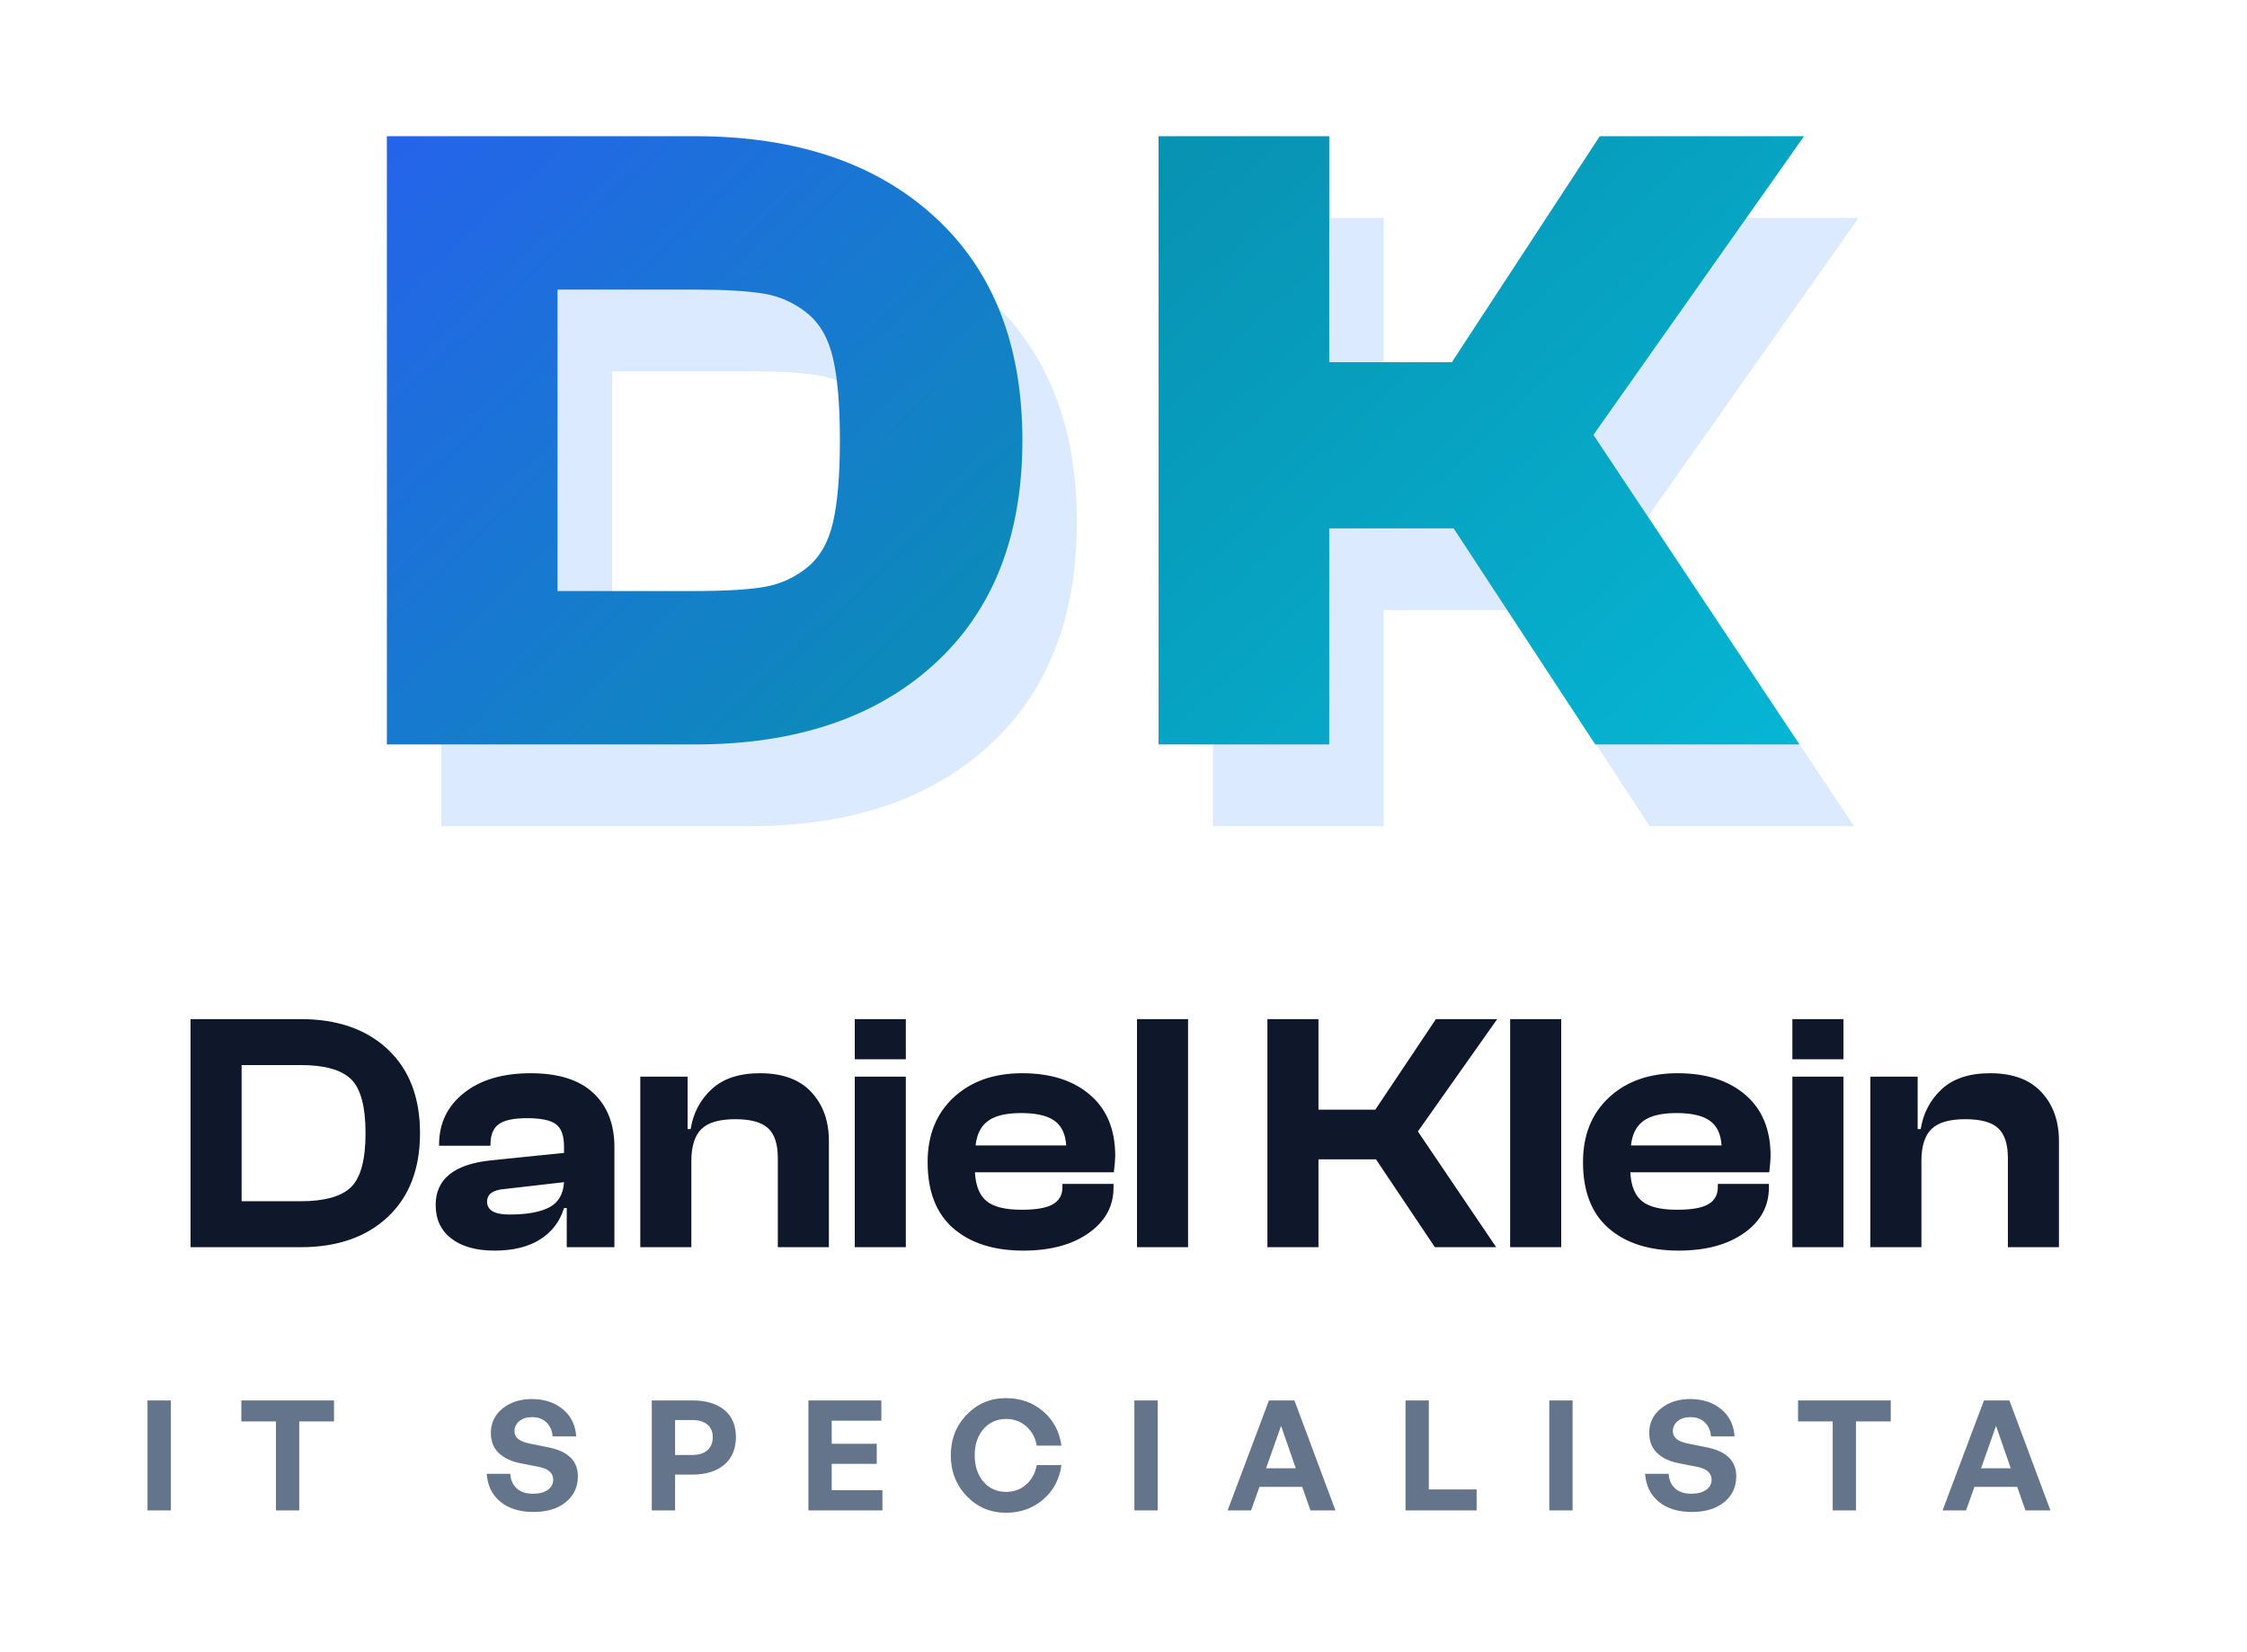
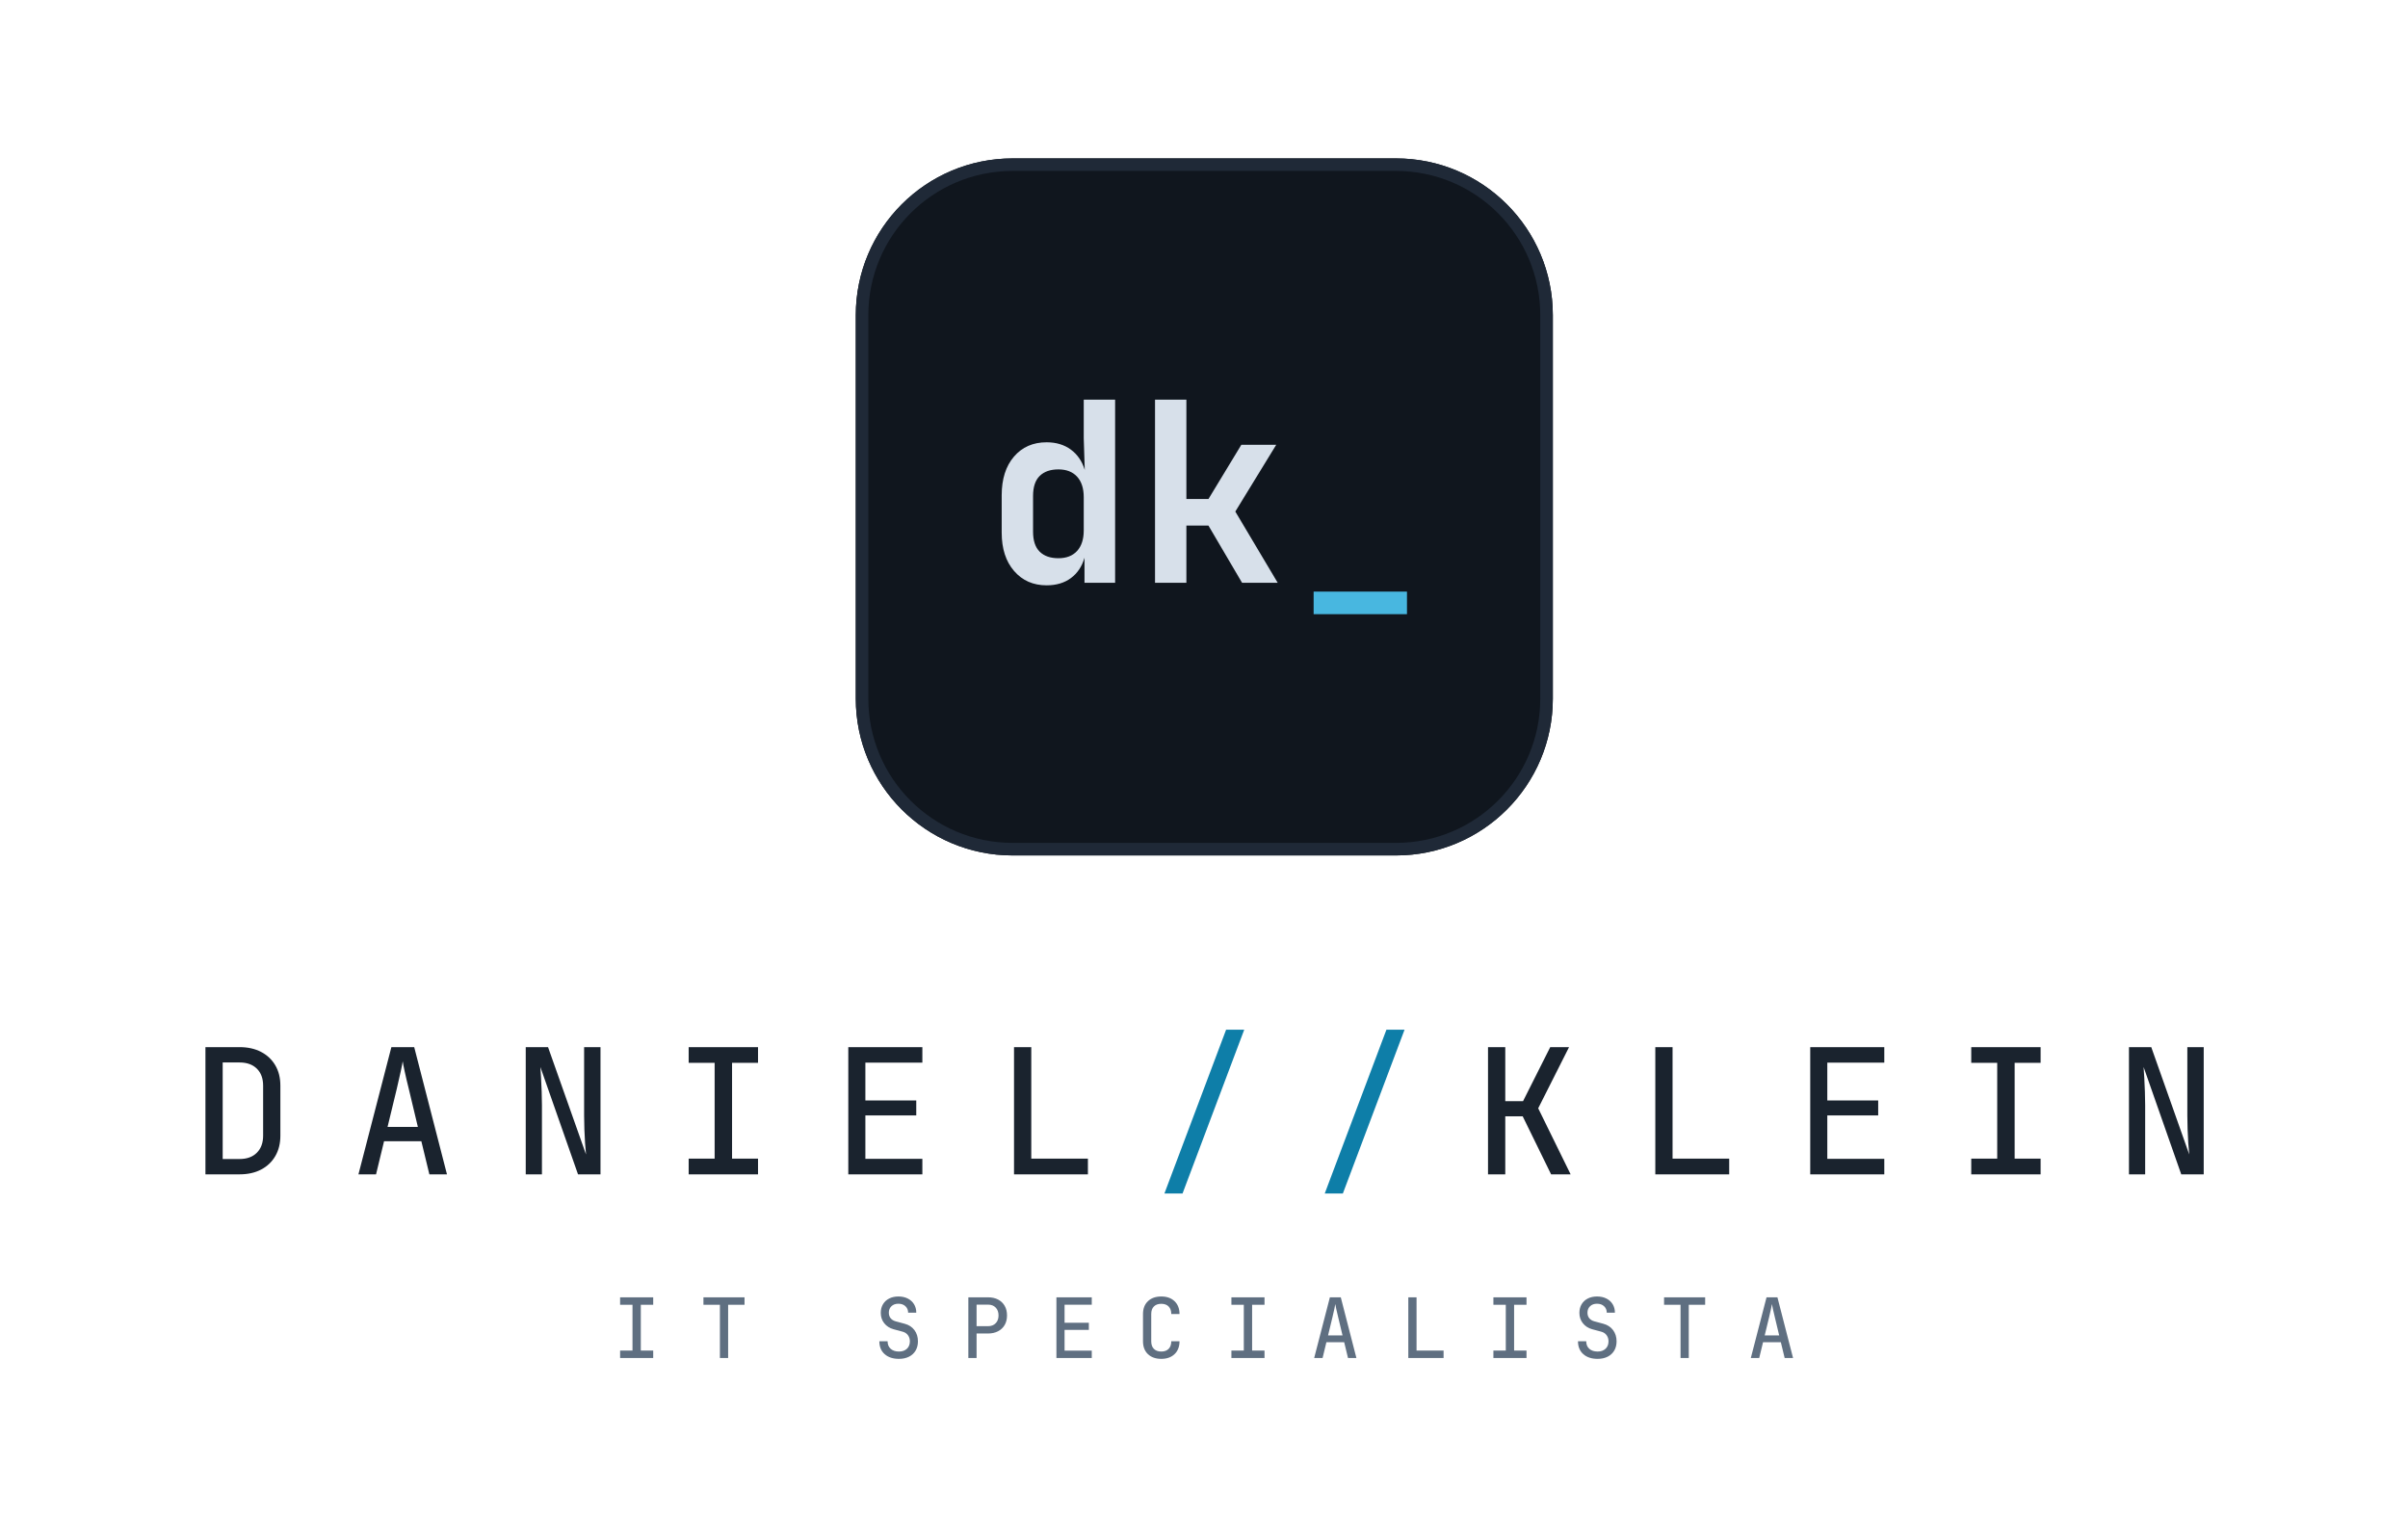
- <svg xmlns="http://www.w3.org/2000/svg" viewBox="0 0 396 291" width="396" height="291">
-   <defs>
-     <linearGradient id="f-d" x1="0" y1="0" x2="1" y2="1">
-       <stop offset="0" stop-color="#2563eb" />
-       <stop offset="1" stop-color="#0891b2" />
-     </linearGradient>
-     <linearGradient id="f-k" x1="0" y1="0" x2="1" y2="1">
-       <stop offset="0" stop-color="#0891b2" />
-       <stop offset="1" stop-color="#06b6d4" />
-     </linearGradient>
-   </defs>
-   <g transform="translate(68.18,24)">
-     <g transform="translate(-6.56,107.20)">
-       <g fill="#dbeafe" transform="translate(9.60,14.40)">
-         <path d="M60.8 0L60.8 0L6.56 0L6.56 -107.2L60.8 -107.2Q87.52 -107.2 103.04 -93.04Q118.56 -78.88 118.56 -53.6Q118.56 -28.32 103.04 -14.16Q87.52 0 60.8 0M60.8 -80.16L60.8 -80.16L36.64 -80.16L36.64 -27.04L60.8 -27.04Q68.8 -27.04 73.04 -27.76Q77.28 -28.48 80.64 -31.2Q84 -33.92 85.2 -39.2Q86.4 -44.48 86.4 -53.6Q86.4 -62.72 85.2 -68Q84 -73.28 80.64 -76Q77.28 -78.72 73.04 -79.44Q68.8 -80.16 60.8 -80.16" />
-         <path d="M172.64 -38.08L172.64 0L142.56 0L142.56 -107.2L172.64 -107.2L172.64 -67.36L194.24 -67.36L220.32 -107.2L256.32 -107.2L219.2 -54.56L255.52 0L219.52 0L194.56 -38.08L172.64 -38.08" />
-       </g>
-       <g>
-         <path fill="url(#f-d)" d="M60.8 0L60.8 0L6.56 0L6.56 -107.2L60.8 -107.2Q87.52 -107.2 103.04 -93.04Q118.56 -78.88 118.56 -53.6Q118.56 -28.32 103.04 -14.16Q87.52 0 60.8 0M60.8 -80.16L60.8 -80.16L36.64 -80.16L36.64 -27.04L60.8 -27.04Q68.8 -27.04 73.04 -27.76Q77.28 -28.48 80.64 -31.2Q84 -33.92 85.2 -39.2Q86.4 -44.48 86.4 -53.6Q86.4 -62.72 85.2 -68Q84 -73.28 80.64 -76Q77.28 -78.72 73.04 -79.44Q68.8 -80.16 60.8 -80.16" />
-         <path fill="url(#f-k)" d="M172.64 -38.08L172.64 0L142.56 0L142.56 -107.2L172.64 -107.2L172.64 -67.36L194.24 -67.36L220.32 -107.2L256.32 -107.2L219.2 -54.56L255.52 0L219.52 0L194.56 -38.08L172.64 -38.08" />
+ <svg xmlns="http://www.w3.org/2000/svg" viewBox="0 0 608 383" width="608" height="383">
+   <defs />
+   <g transform="translate(216.08,40)">
+     <rect width="176" height="176" rx="39.6" fill="#10161e" />
+     <rect x="1.58" y="1.58" width="172.83" height="172.83" rx="38.0" fill="none" stroke="#1f2937" stroke-width="3.17" />
+     <g transform="translate(36.84,60.91)">
+       <g transform="translate(-4.50,46.25)">
+         <g fill="#d7e0ea">
+           <path d="M15.84 0.634L15.84 0.634Q10.771 0.634 7.635 -2.978Q4.499 -6.589 4.499 -12.672L4.499 -12.672L4.499 -22.113Q4.499 -28.259 7.603 -31.87Q10.708 -35.482 15.84 -35.482L15.84 -35.482Q19.452 -35.482 21.954 -33.644Q24.457 -31.807 25.471 -28.512L25.471 -28.512L25.217 -36.495L25.217 -46.253L33.137 -46.253L33.137 0L25.407 0L25.407 -6.336Q24.457 -3.041 21.986 -1.204Q19.515 0.634 15.84 0.634M18.818 -6.209L18.818 -6.209Q21.859 -6.209 23.538 -8.047Q25.217 -9.884 25.217 -13.242L25.217 -13.242L25.217 -21.606Q25.217 -24.964 23.538 -26.801Q21.859 -28.639 18.818 -28.639L18.818 -28.639Q15.777 -28.639 14.098 -26.991Q12.419 -25.344 12.419 -21.923L12.419 -21.923L12.419 -12.925Q12.419 -9.504 14.098 -7.857Q15.777 -6.209 18.818 -6.209M51.132 0L43.212 0L43.212 -46.253L51.132 -46.253L51.132 -21.162L56.707 -21.162L65.007 -34.848L73.814 -34.848L63.487 -17.994L74.195 0L65.197 0L56.707 -14.446L51.132 -14.446L51.132 0" />
+         </g>
+         <rect class="cursor" x="83.26" y="2.22" width="23.57" height="5.70" fill="#48b7e0" />
      </g>
    </g>
  </g>
-   <g fill="#0f172a" transform="translate(30.70,219.80)">
-     <path d="M22.26 0L22.26 0L2.88 0L2.88 -40.2L22.26 -40.2Q31.98 -40.2 37.65 -34.86Q43.32 -29.52 43.32 -20.1Q43.32 -10.68 37.65 -5.34Q31.98 0 22.26 0M22.26 -32.1L22.26 -32.1L11.88 -32.1L11.88 -8.1L22.26 -8.1Q28.62 -8.1 31.17 -10.59Q33.72 -13.08 33.72 -20.1Q33.72 -27.12 31.17 -29.61Q28.62 -32.1 22.26 -32.1M56.46 0.6L56.46 0.6Q51.6 0.6 48.84 -1.53Q46.08 -3.66 46.08 -7.44L46.08 -7.44Q46.08 -14.28 55.8 -15.3L55.8 -15.3L68.7 -16.62L68.7 -17.76Q68.7 -20.64 67.26 -21.69Q65.82 -22.74 62.16 -22.74L62.16 -22.74Q58.68 -22.74 57.21 -21.69Q55.74 -20.64 55.74 -18.12L55.74 -18.12L55.74 -17.88L46.68 -17.88L46.68 -18.06Q46.68 -23.7 51.06 -27.18Q55.44 -30.66 62.82 -30.66L62.82 -30.66Q70.14 -30.66 73.86 -27.18Q77.58 -23.7 77.58 -17.64L77.58 -17.64L77.58 0L69.18 0L69.18 -6.9L68.7 -6.9Q67.62 -3.36 64.5 -1.38Q61.38 0.6 56.46 0.6M55.14 -8.04L55.14 -8.04Q55.14 -5.76 59.04 -5.76L59.04 -5.76Q63.78 -5.76 66.15 -7.05Q68.52 -8.34 68.7 -11.46L68.7 -11.46L58.26 -10.26Q55.14 -10.02 55.14 -8.04M91.14 -15.18L91.14 0L82.14 0L82.14 -30.06L90.48 -30.06L90.48 -20.82L91.02 -20.82Q91.68 -25.02 94.71 -27.84Q97.74 -30.66 103.26 -30.66L103.26 -30.66Q109.2 -30.66 112.29 -27.33Q115.38 -24 115.38 -18.72L115.38 -18.72L115.38 0L106.38 0L106.38 -15.72Q106.38 -19.38 104.67 -20.97Q102.96 -22.56 98.88 -22.56L98.88 -22.56Q94.68 -22.56 92.91 -20.82Q91.14 -19.08 91.14 -15.18L91.14 -15.18M128.94 -40.2L128.94 -33.12L119.94 -33.12L119.94 -40.2L128.94 -40.2M128.94 -30.06L128.94 0L119.94 0L119.94 -30.06L128.94 -30.06M149.64 0.6L149.64 0.6Q141.84 0.6 137.31 -3.33Q132.78 -7.26 132.78 -15L132.78 -15Q132.78 -22.14 137.37 -26.4Q141.96 -30.66 149.46 -30.66Q156.96 -30.66 161.4 -26.85Q165.84 -23.04 165.84 -16.08L165.84 -16.08Q165.84 -15.24 165.6 -13.2L165.6 -13.2L141.12 -13.2Q141.3 -9.66 143.16 -8.13Q145.02 -6.6 149.34 -6.6L149.34 -6.6Q153.24 -6.6 154.89 -7.59Q156.54 -8.58 156.54 -10.56L156.54 -10.56L156.54 -11.16L165.54 -11.16L165.54 -10.5Q165.54 -5.58 161.16 -2.49Q156.78 0.6 149.64 0.6M155.13 -22.29Q153.24 -23.64 149.28 -23.64Q145.32 -23.64 143.43 -22.26Q141.54 -20.88 141.24 -17.94L141.24 -17.94L157.2 -17.94Q157.02 -20.94 155.13 -22.29M178.68 -40.2L178.68 0L169.68 0L169.68 -40.2L178.68 -40.2M201.66 -15.48L201.66 0L192.66 0L192.66 -40.2L201.66 -40.2L201.66 -24.24L211.68 -24.24L222.36 -40.2L233.16 -40.2L219.18 -20.4L232.98 0L222.18 0L211.8 -15.48L201.66 -15.48M244.44 -40.2L244.44 0L235.44 0L235.44 -40.2L244.44 -40.2M265.14 0.6L265.14 0.6Q257.34 0.6 252.81 -3.33Q248.28 -7.26 248.28 -15L248.28 -15Q248.28 -22.14 252.87 -26.4Q257.46 -30.66 264.96 -30.66Q272.46 -30.66 276.9 -26.85Q281.34 -23.04 281.34 -16.08L281.34 -16.08Q281.34 -15.24 281.1 -13.2L281.1 -13.2L256.62 -13.2Q256.8 -9.66 258.66 -8.13Q260.52 -6.6 264.84 -6.6L264.84 -6.6Q268.74 -6.6 270.39 -7.59Q272.04 -8.58 272.04 -10.56L272.04 -10.56L272.04 -11.16L281.04 -11.16L281.04 -10.5Q281.04 -5.58 276.66 -2.49Q272.28 0.6 265.14 0.6M270.63 -22.29Q268.74 -23.64 264.78 -23.64Q260.82 -23.64 258.93 -22.26Q257.04 -20.88 256.74 -17.94L256.74 -17.94L272.7 -17.94Q272.52 -20.94 270.63 -22.29M294.18 -40.2L294.18 -33.12L285.18 -33.12L285.18 -40.2L294.18 -40.2M294.18 -30.06L294.18 0L285.18 0L285.18 -30.06L294.18 -30.06M307.92 -15.18L307.92 0L298.92 0L298.92 -30.06L307.26 -30.06L307.26 -20.82L307.8 -20.82Q308.46 -25.02 311.49 -27.84Q314.52 -30.66 320.04 -30.66L320.04 -30.66Q325.98 -30.66 329.07 -27.33Q332.16 -24 332.16 -18.72L332.16 -18.72L332.16 0L323.16 0L323.16 -15.72Q323.16 -19.38 321.45 -20.97Q319.74 -22.56 315.66 -22.56L315.66 -22.56Q311.46 -22.56 309.69 -20.82Q307.92 -19.08 307.92 -15.18L307.92 -15.18" />
+   <g transform="translate(48.00,260.00)">
+     <g transform="translate(0,36.52)">
+       <g fill="#1a232e" transform="translate(0.00,0)">
+         <path d="M12.496 0L3.872 0L3.872 -32.12L12.496 -32.12Q15.62 -32.12 17.93 -30.91Q20.24 -29.7 21.516 -27.522Q22.792 -25.344 22.792 -22.396L22.792 -22.396L22.792 -9.768Q22.792 -6.82 21.516 -4.62Q20.24 -2.42 17.93 -1.21Q15.62 0 12.496 0L12.496 0M8.228 -28.248L8.228 -3.872L12.496 -3.872Q15.268 -3.872 16.852 -5.456Q18.436 -7.04 18.436 -9.768L18.436 -9.768L18.436 -22.396Q18.436 -25.124 16.852 -26.686Q15.268 -28.248 12.496 -28.248L12.496 -28.248L8.228 -28.248M46.948 0L42.504 0L50.82 -32.12L56.584 -32.12L64.856 0L60.412 0L58.388 -8.36L48.972 -8.36L46.948 0M52.184 -21.604L49.852 -11.968L57.508 -11.968L55.22 -21.56Q54.56 -24.2 54.164 -26.048Q53.768 -27.896 53.68 -28.556L53.68 -28.556Q53.592 -27.896 53.196 -26.048Q52.8 -24.2 52.184 -21.604L52.184 -21.604M88.836 0L84.744 0L84.744 -32.12L90.376 -32.12L99.968 -5.016Q99.836 -6.16 99.726 -7.854Q99.616 -9.548 99.55 -11.374Q99.484 -13.2 99.484 -14.828L99.484 -14.828L99.484 -32.12L103.62 -32.12L103.62 0L97.944 0L88.44 -27.104Q88.528 -25.96 88.616 -24.31Q88.704 -22.66 88.77 -20.856Q88.836 -19.052 88.836 -17.468L88.836 -17.468L88.836 0M143.396 0L125.884 0L125.884 -3.96L132.44 -3.96L132.44 -28.16L125.884 -28.16L125.884 -32.12L143.396 -32.12L143.396 -28.16L136.84 -28.16L136.84 -3.96L143.396 -3.96L143.396 0M184.888 0L166.188 0L166.188 -32.12L184.888 -32.12L184.888 -28.204L170.5 -28.204L170.5 -18.656L183.348 -18.656L183.348 -14.872L170.5 -14.872L170.5 -3.916L184.888 -3.916L184.888 0M226.688 0L208.032 0L208.032 -32.12L212.388 -32.12L212.388 -3.96L226.688 -3.96L226.688 0" />
+       </g>
+       <g fill="#0e7ea8" transform="translate(242.88,0)">
+         <path d="M7.7 4.84L3.124 4.84L18.7 -36.52L23.276 -36.52L7.7 4.84M48.18 4.84L43.604 4.84L59.18 -36.52L63.756 -36.52L48.18 4.84" />
+       </g>
+       <g fill="#1a232e" transform="translate(323.84,0)">
+         <path d="M8.228 0L3.872 0L3.872 -32.12L8.228 -32.12L8.228 -18.48L12.716 -18.48L19.58 -32.12L24.332 -32.12L16.544 -16.676L24.728 0L19.8 0L12.628 -14.652L8.228 -14.652L8.228 0M64.768 0L46.112 0L46.112 -32.12L50.468 -32.12L50.468 -3.96L64.768 -3.96L64.768 0M103.928 0L85.228 0L85.228 -32.12L103.928 -32.12L103.928 -28.204L89.54 -28.204L89.54 -18.656L102.388 -18.656L102.388 -14.872L89.54 -14.872L89.54 -3.916L103.928 -3.916L103.928 0M143.396 0L125.884 0L125.884 -3.96L132.44 -3.96L132.44 -28.16L125.884 -28.16L125.884 -32.12L143.396 -32.12L143.396 -28.16L136.84 -28.16L136.84 -3.96L143.396 -3.96L143.396 0M169.796 0L165.704 0L165.704 -32.12L171.336 -32.12L180.928 -5.016Q180.796 -6.16 180.686 -7.854Q180.576 -9.548 180.51 -11.374Q180.444 -13.2 180.444 -14.828L180.444 -14.828L180.444 -32.12L184.58 -32.12L184.58 0L178.904 0L169.4 -27.104Q169.488 -25.96 169.576 -24.31Q169.664 -22.66 169.73 -20.856Q169.796 -19.052 169.796 -17.468L169.796 -17.468L169.796 0" />
+       </g>
+     </g>
  </g>
-   <g fill="#64748b" transform="translate(24.00,266.19)">
-     <path d="M6.102 -19.386L6.102 0L1.998 0L1.998 -19.386L6.102 -19.386M28.738 -15.687L28.738 0L24.634 0L24.634 -15.687L18.532 -15.687L18.532 -19.386L34.867 -19.386L34.867 -15.687L28.738 -15.687M77.844 -6.021L77.844 -6.021Q77.844 -3.213 75.725 -1.471Q73.605 0.27 70.014 0.27L70.014 0.27Q66.369 0.27 64.182 -1.539Q61.995 -3.348 61.779 -6.453L61.779 -6.453L65.937 -6.453Q66.018 -4.833 67.058 -3.888Q68.097 -2.943 69.933 -2.943L69.933 -2.943Q71.526 -2.943 72.512 -3.604Q73.497 -4.266 73.497 -5.427L73.497 -5.427Q73.497 -7.182 70.905 -7.695L70.905 -7.695L67.719 -8.316Q65.343 -8.775 63.926 -10.098Q62.508 -11.421 62.508 -13.689L62.508 -13.689Q62.508 -16.281 64.56 -17.955Q66.612 -19.629 69.744 -19.629L69.744 -19.629Q73.038 -19.629 75.198 -17.833Q77.358 -16.038 77.547 -13.041L77.547 -13.041L73.389 -13.041Q73.281 -14.58 72.309 -15.511Q71.337 -16.443 69.798 -16.443L69.798 -16.443Q68.34 -16.443 67.503 -15.727Q66.666 -15.012 66.666 -13.959L66.666 -13.959Q66.666 -12.312 69.285 -11.799L69.285 -11.799L72.606 -11.124Q77.844 -10.098 77.844 -6.021M98.023 -6.318L98.023 -6.318L94.972 -6.318L94.972 0L90.868 0L90.868 -19.386L98.023 -19.386Q101.614 -19.386 103.653 -17.712Q105.691 -16.038 105.691 -12.933L105.691 -12.933Q105.691 -9.801 103.639 -8.059Q101.587 -6.318 98.023 -6.318M97.996 -15.93L97.996 -15.93L94.972 -15.93L94.972 -9.774L97.996 -9.774Q99.724 -9.774 100.669 -10.611Q101.614 -11.448 101.614 -12.906L101.614 -12.906Q101.614 -14.337 100.669 -15.133Q99.724 -15.93 97.996 -15.93M122.576 -3.564L131.513 -3.564L131.513 0L118.472 0L118.472 -19.386L131.324 -19.386L131.324 -15.822L122.576 -15.822L122.576 -11.745L130.514 -11.745L130.514 -8.208L122.576 -8.208L122.576 -3.564M153.285 0.405L153.285 0.405Q149.181 0.405 146.373 -2.524Q143.565 -5.454 143.565 -9.72L143.565 -9.72Q143.565 -13.959 146.373 -16.875Q149.181 -19.791 153.285 -19.791L153.285 -19.791Q157.119 -19.791 159.832 -17.469Q162.546 -15.147 163.059 -11.421L163.059 -11.421L158.712 -11.421Q158.361 -13.5 156.876 -14.809Q155.391 -16.119 153.339 -16.119L153.339 -16.119Q150.855 -16.119 149.316 -14.337Q147.777 -12.555 147.777 -9.72L147.777 -9.72Q147.777 -6.858 149.316 -5.062Q150.855 -3.267 153.339 -3.267L153.339 -3.267Q155.391 -3.267 156.862 -4.576Q158.334 -5.886 158.712 -7.992L158.712 -7.992L163.059 -7.992Q162.546 -4.239 159.832 -1.917Q157.119 0.405 153.285 0.405M180.025 -19.386L180.025 0L175.921 0L175.921 -19.386L180.025 -19.386M211.355 0L206.954 0L205.496 -4.158L197.963 -4.158L196.478 0L192.347 0L199.637 -19.386L204.119 -19.386L211.355 0M204.362 -7.425L201.77 -14.904L199.124 -7.425L204.362 -7.425M236.232 -3.699L236.232 0L223.704 0L223.704 -19.386L227.808 -19.386L227.808 -3.699L236.232 -3.699M253.144 -19.386L253.144 0L249.04 0L249.04 -19.386L253.144 -19.386M281.99 -6.021L281.99 -6.021Q281.99 -3.213 279.871 -1.471Q277.751 0.27 274.16 0.27L274.16 0.27Q270.515 0.27 268.328 -1.539Q266.141 -3.348 265.925 -6.453L265.925 -6.453L270.083 -6.453Q270.164 -4.833 271.204 -3.888Q272.243 -2.943 274.079 -2.943L274.079 -2.943Q275.672 -2.943 276.658 -3.604Q277.643 -4.266 277.643 -5.427L277.643 -5.427Q277.643 -7.182 275.051 -7.695L275.051 -7.695L271.865 -8.316Q269.489 -8.775 268.072 -10.098Q266.654 -11.421 266.654 -13.689L266.654 -13.689Q266.654 -16.281 268.706 -17.955Q270.758 -19.629 273.89 -19.629L273.89 -19.629Q277.184 -19.629 279.344 -17.833Q281.504 -16.038 281.693 -13.041L281.693 -13.041L277.535 -13.041Q277.427 -14.58 276.455 -15.511Q275.483 -16.443 273.944 -16.443L273.944 -16.443Q272.486 -16.443 271.649 -15.727Q270.812 -15.012 270.812 -13.959L270.812 -13.959Q270.812 -12.312 273.431 -11.799L273.431 -11.799L276.752 -11.124Q281.99 -10.098 281.99 -6.021M303.087 -15.687L303.087 0L298.983 0L298.983 -15.687L292.881 -15.687L292.881 -19.386L309.216 -19.386L309.216 -15.687L303.087 -15.687M337.36 0L332.959 0L331.501 -4.158L323.968 -4.158L322.483 0L318.352 0L325.642 -19.386L330.124 -19.386L337.36 0M330.367 -7.425L327.775 -14.904L325.129 -7.425L330.367 -7.425" />
+   <g fill="#5f6f81" transform="translate(154.45,342.90)">
+     <path d="M10.479 0L2.121 0L2.121 -1.89L5.25 -1.89L5.25 -13.44L2.121 -13.44L2.121 -15.33L10.479 -15.33L10.479 -13.44L7.35 -13.44L7.35 -1.89L10.479 -1.89L10.479 0M29.4 0L27.321 0L27.321 -13.44L23.163 -13.44L23.163 -15.33L33.537 -15.33L33.537 -13.44L29.4 -13.44L29.4 0M72.534 0.21L72.534 0.21Q70.266 0.21 68.922 -0.976Q67.578 -2.163 67.578 -4.242L67.578 -4.242L69.657 -4.242Q69.657 -3.024 70.434 -2.331Q71.211 -1.638 72.534 -1.638L72.534 -1.638Q73.794 -1.638 74.54 -2.342Q75.285 -3.045 75.285 -4.221L75.285 -4.221Q75.285 -5.103 74.802 -5.764Q74.319 -6.426 73.437 -6.657L73.437 -6.657L71.169 -7.266Q69.678 -7.686 68.807 -8.788Q67.935 -9.891 67.935 -11.403L67.935 -11.403Q67.935 -12.642 68.492 -13.577Q69.048 -14.511 70.056 -15.026Q71.064 -15.54 72.387 -15.54L72.387 -15.54Q73.731 -15.54 74.75 -15.026Q75.768 -14.511 76.335 -13.587Q76.902 -12.663 76.902 -11.445L76.902 -11.445L74.844 -11.445Q74.844 -12.453 74.162 -13.083Q73.479 -13.713 72.387 -13.713L72.387 -13.713Q71.295 -13.713 70.634 -13.083Q69.972 -12.453 69.972 -11.445L69.972 -11.445Q69.972 -10.626 70.413 -10.07Q70.854 -9.513 71.652 -9.282L71.652 -9.282L73.983 -8.652Q75.558 -8.232 76.44 -7.046Q77.322 -5.859 77.322 -4.221L77.322 -4.221Q77.322 -2.877 76.734 -1.88Q76.146 -0.882 75.065 -0.336Q73.983 0.21 72.534 0.21M92.127 0L90.048 0L90.048 -15.33L95.025 -15.33Q96.495 -15.33 97.566 -14.763Q98.637 -14.196 99.225 -13.177Q99.813 -12.159 99.813 -10.752L99.813 -10.752Q99.813 -9.366 99.225 -8.347Q98.637 -7.329 97.556 -6.762Q96.474 -6.195 95.025 -6.195L95.025 -6.195L92.127 -6.195L92.127 0M92.127 -13.482L92.127 -8.043L95.025 -8.043Q96.243 -8.043 96.957 -8.788Q97.671 -9.534 97.671 -10.752L97.671 -10.752Q97.671 -11.991 96.957 -12.737Q96.243 -13.482 95.025 -13.482L95.025 -13.482L92.127 -13.482M121.212 0L112.287 0L112.287 -15.33L121.212 -15.33L121.212 -13.461L114.345 -13.461L114.345 -8.904L120.477 -8.904L120.477 -7.098L114.345 -7.098L114.345 -1.869L121.212 -1.869L121.212 0M138.768 0.21L138.768 0.21Q136.647 0.21 135.398 -0.976Q134.148 -2.163 134.148 -4.242L134.148 -4.242L134.148 -11.109Q134.148 -13.167 135.398 -14.353Q136.647 -15.54 138.768 -15.54L138.768 -15.54Q140.868 -15.54 142.118 -14.343Q143.367 -13.146 143.367 -11.109L143.367 -11.109L141.288 -11.109Q141.288 -12.348 140.616 -13.02Q139.944 -13.692 138.768 -13.692L138.768 -13.692Q137.571 -13.692 136.899 -13.02Q136.227 -12.348 136.227 -11.109L136.227 -11.109L136.227 -4.242Q136.227 -2.982 136.899 -2.31Q137.571 -1.638 138.768 -1.638L138.768 -1.638Q139.944 -1.638 140.616 -2.31Q141.288 -2.982 141.288 -4.242L141.288 -4.242L143.367 -4.242Q143.367 -2.184 142.118 -0.987Q140.868 0.21 138.768 0.21M164.829 0L156.471 0L156.471 -1.89L159.6 -1.89L159.6 -13.44L156.471 -13.44L156.471 -15.33L164.829 -15.33L164.829 -13.44L161.7 -13.44L161.7 -1.89L164.829 -1.89L164.829 0M179.487 0L177.366 0L181.335 -15.33L184.086 -15.33L188.034 0L185.913 0L184.947 -3.99L180.453 -3.99L179.487 0M181.986 -10.311L180.873 -5.712L184.527 -5.712L183.435 -10.29Q183.12 -11.55 182.931 -12.432Q182.742 -13.314 182.7 -13.629L182.7 -13.629Q182.658 -13.314 182.469 -12.432Q182.28 -11.55 181.986 -10.311L181.986 -10.311M210.042 0L201.138 0L201.138 -15.33L203.217 -15.33L203.217 -1.89L210.042 -1.89L210.042 0M230.979 0L222.621 0L222.621 -1.89L225.75 -1.89L225.75 -13.44L222.621 -13.44L222.621 -15.33L230.979 -15.33L230.979 -13.44L227.85 -13.44L227.85 -1.89L230.979 -1.89L230.979 0M248.934 0.21L248.934 0.21Q246.666 0.21 245.322 -0.976Q243.978 -2.163 243.978 -4.242L243.978 -4.242L246.057 -4.242Q246.057 -3.024 246.834 -2.331Q247.611 -1.638 248.934 -1.638L248.934 -1.638Q250.194 -1.638 250.94 -2.342Q251.685 -3.045 251.685 -4.221L251.685 -4.221Q251.685 -5.103 251.202 -5.764Q250.719 -6.426 249.837 -6.657L249.837 -6.657L247.569 -7.266Q246.078 -7.686 245.207 -8.788Q244.335 -9.891 244.335 -11.403L244.335 -11.403Q244.335 -12.642 244.892 -13.577Q245.448 -14.511 246.456 -15.026Q247.464 -15.54 248.787 -15.54L248.787 -15.54Q250.131 -15.54 251.15 -15.026Q252.168 -14.511 252.735 -13.587Q253.302 -12.663 253.302 -11.445L253.302 -11.445L251.244 -11.445Q251.244 -12.453 250.562 -13.083Q249.879 -13.713 248.787 -13.713L248.787 -13.713Q247.695 -13.713 247.034 -13.083Q246.372 -12.453 246.372 -11.445L246.372 -11.445Q246.372 -10.626 246.813 -10.07Q247.254 -9.513 248.052 -9.282L248.052 -9.282L250.383 -8.652Q251.958 -8.232 252.84 -7.046Q253.722 -5.859 253.722 -4.221L253.722 -4.221Q253.722 -2.877 253.134 -1.88Q252.546 -0.882 251.465 -0.336Q250.383 0.21 248.934 0.21M271.95 0L269.871 0L269.871 -13.44L265.713 -13.44L265.713 -15.33L276.087 -15.33L276.087 -13.44L271.95 -13.44L271.95 0M289.737 0L287.616 0L291.585 -15.33L294.336 -15.33L298.284 0L296.163 0L295.197 -3.99L290.703 -3.99L289.737 0M292.236 -10.311L291.123 -5.712L294.777 -5.712L293.685 -10.29Q293.37 -11.55 293.181 -12.432Q292.992 -13.314 292.95 -13.629L292.95 -13.629Q292.908 -13.314 292.719 -12.432Q292.53 -11.55 292.236 -10.311L292.236 -10.311" />
  </g>
</svg>
